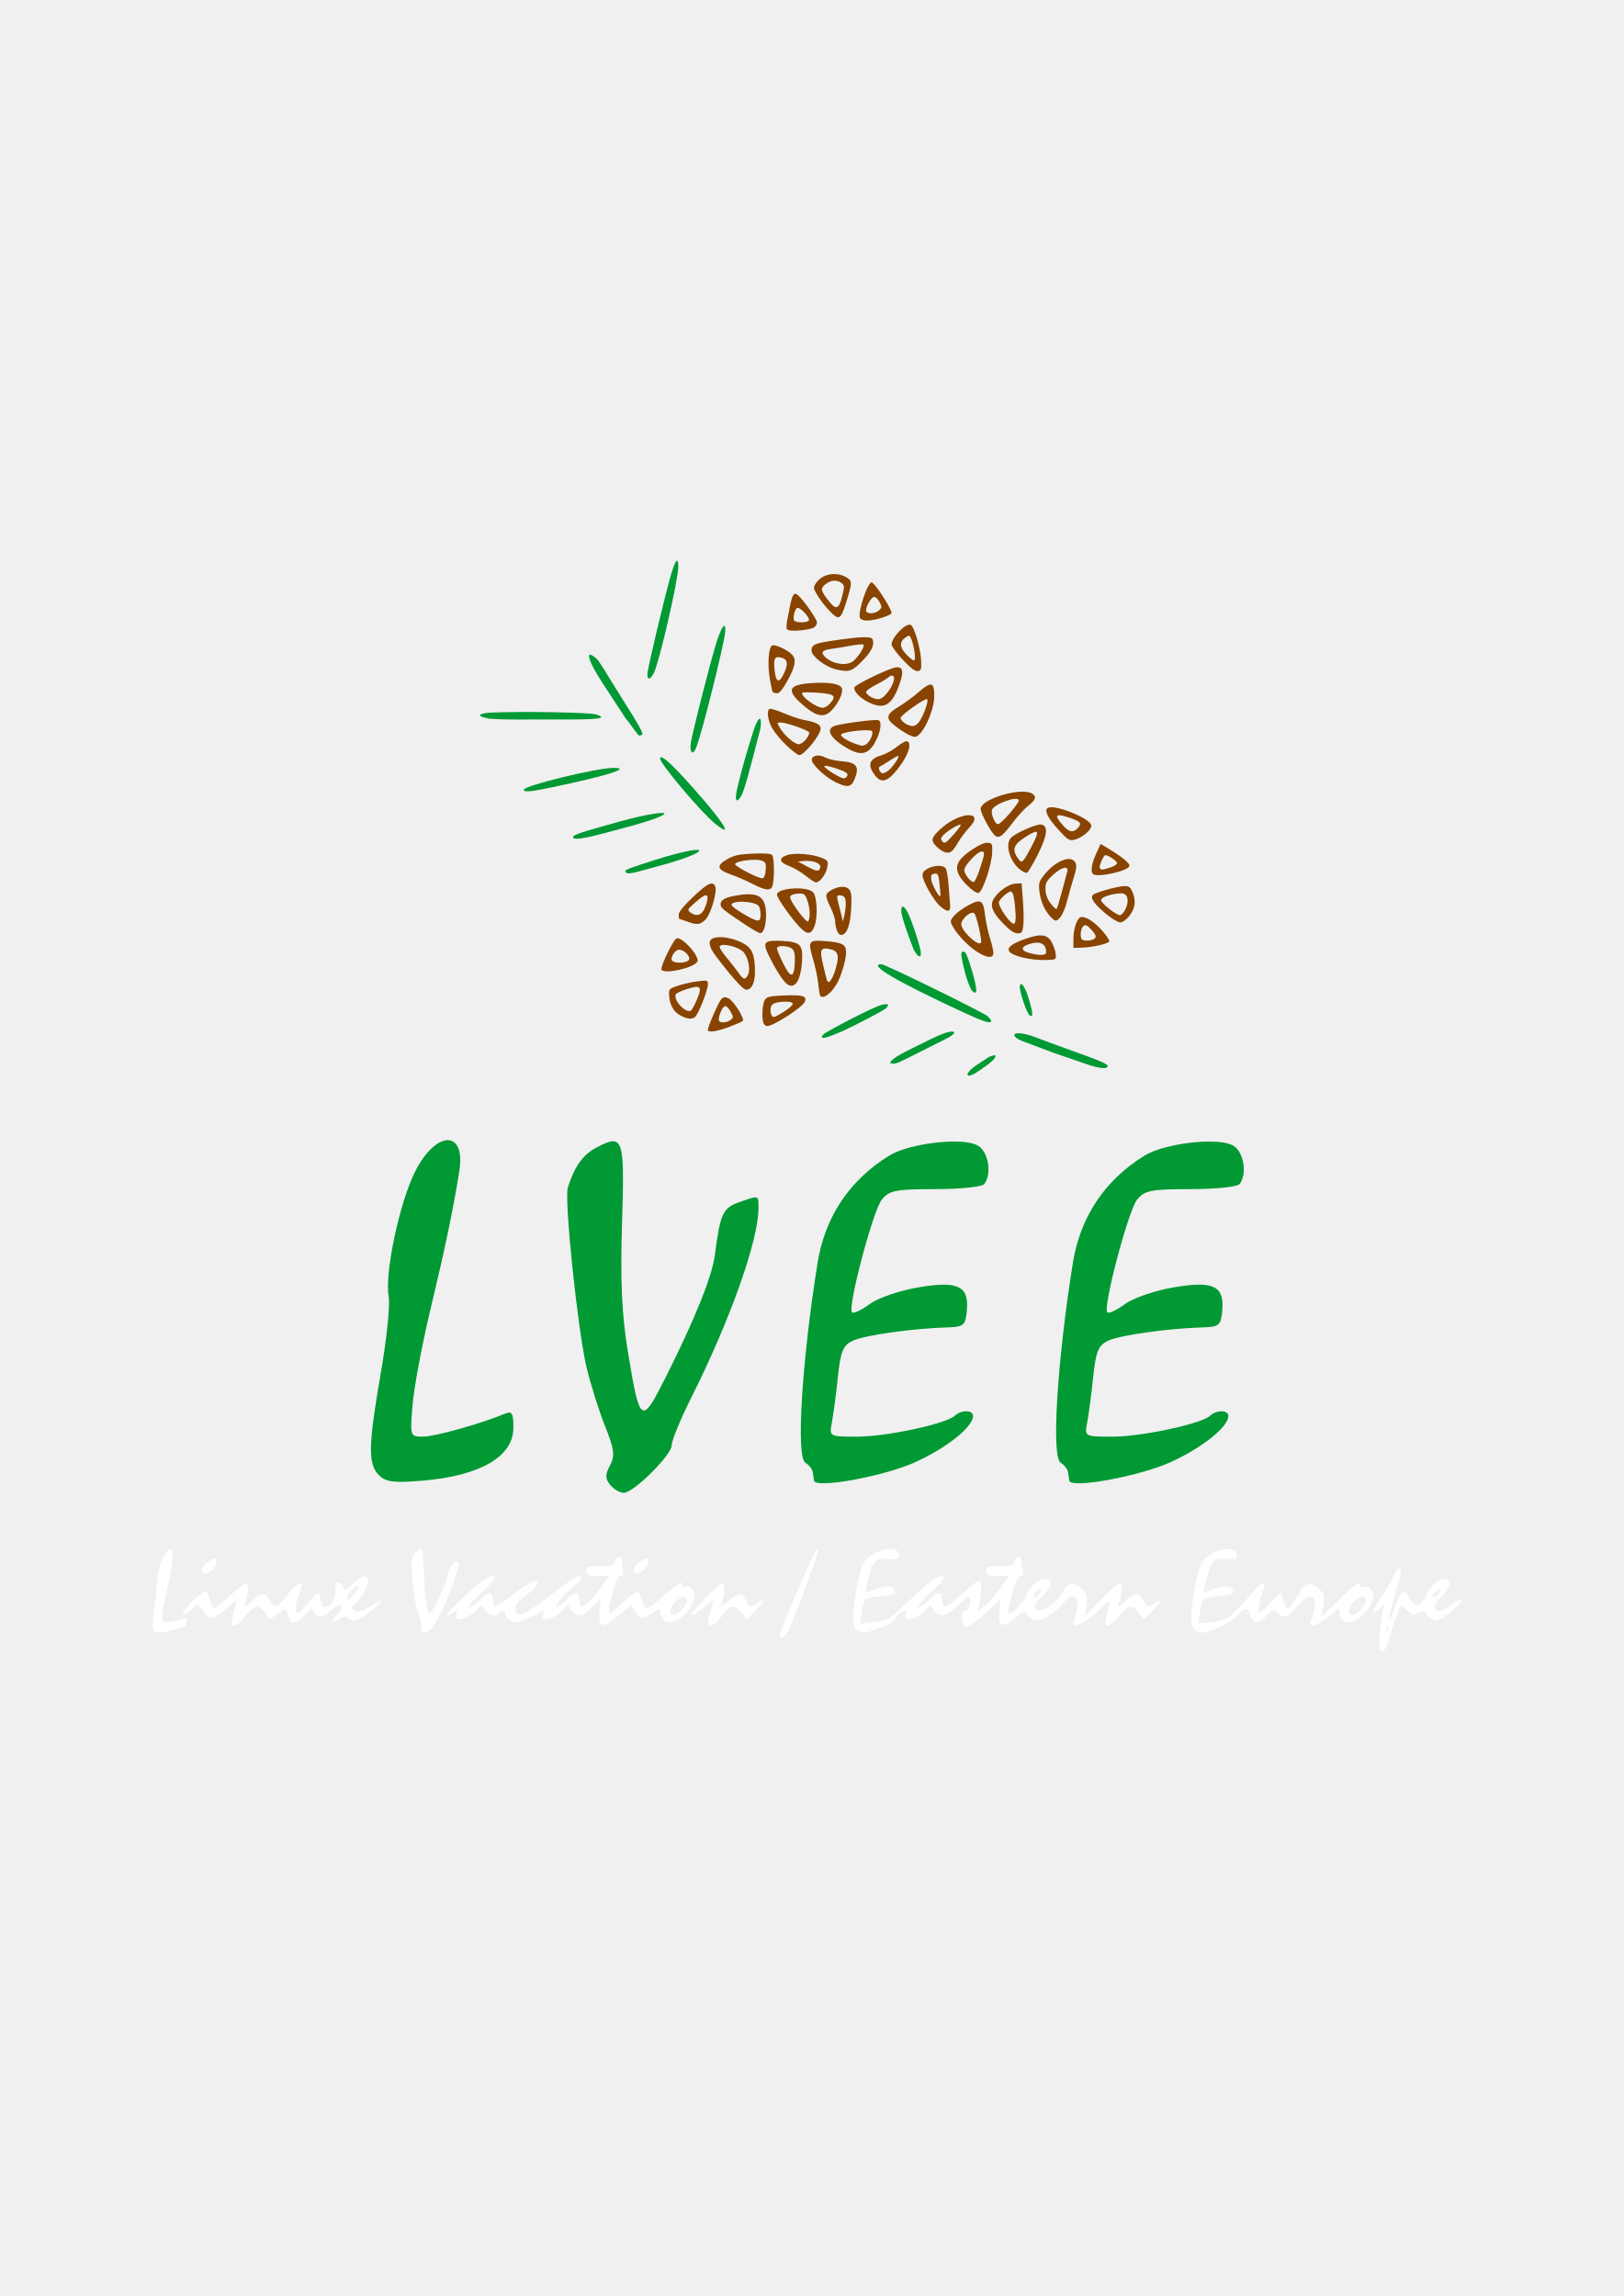
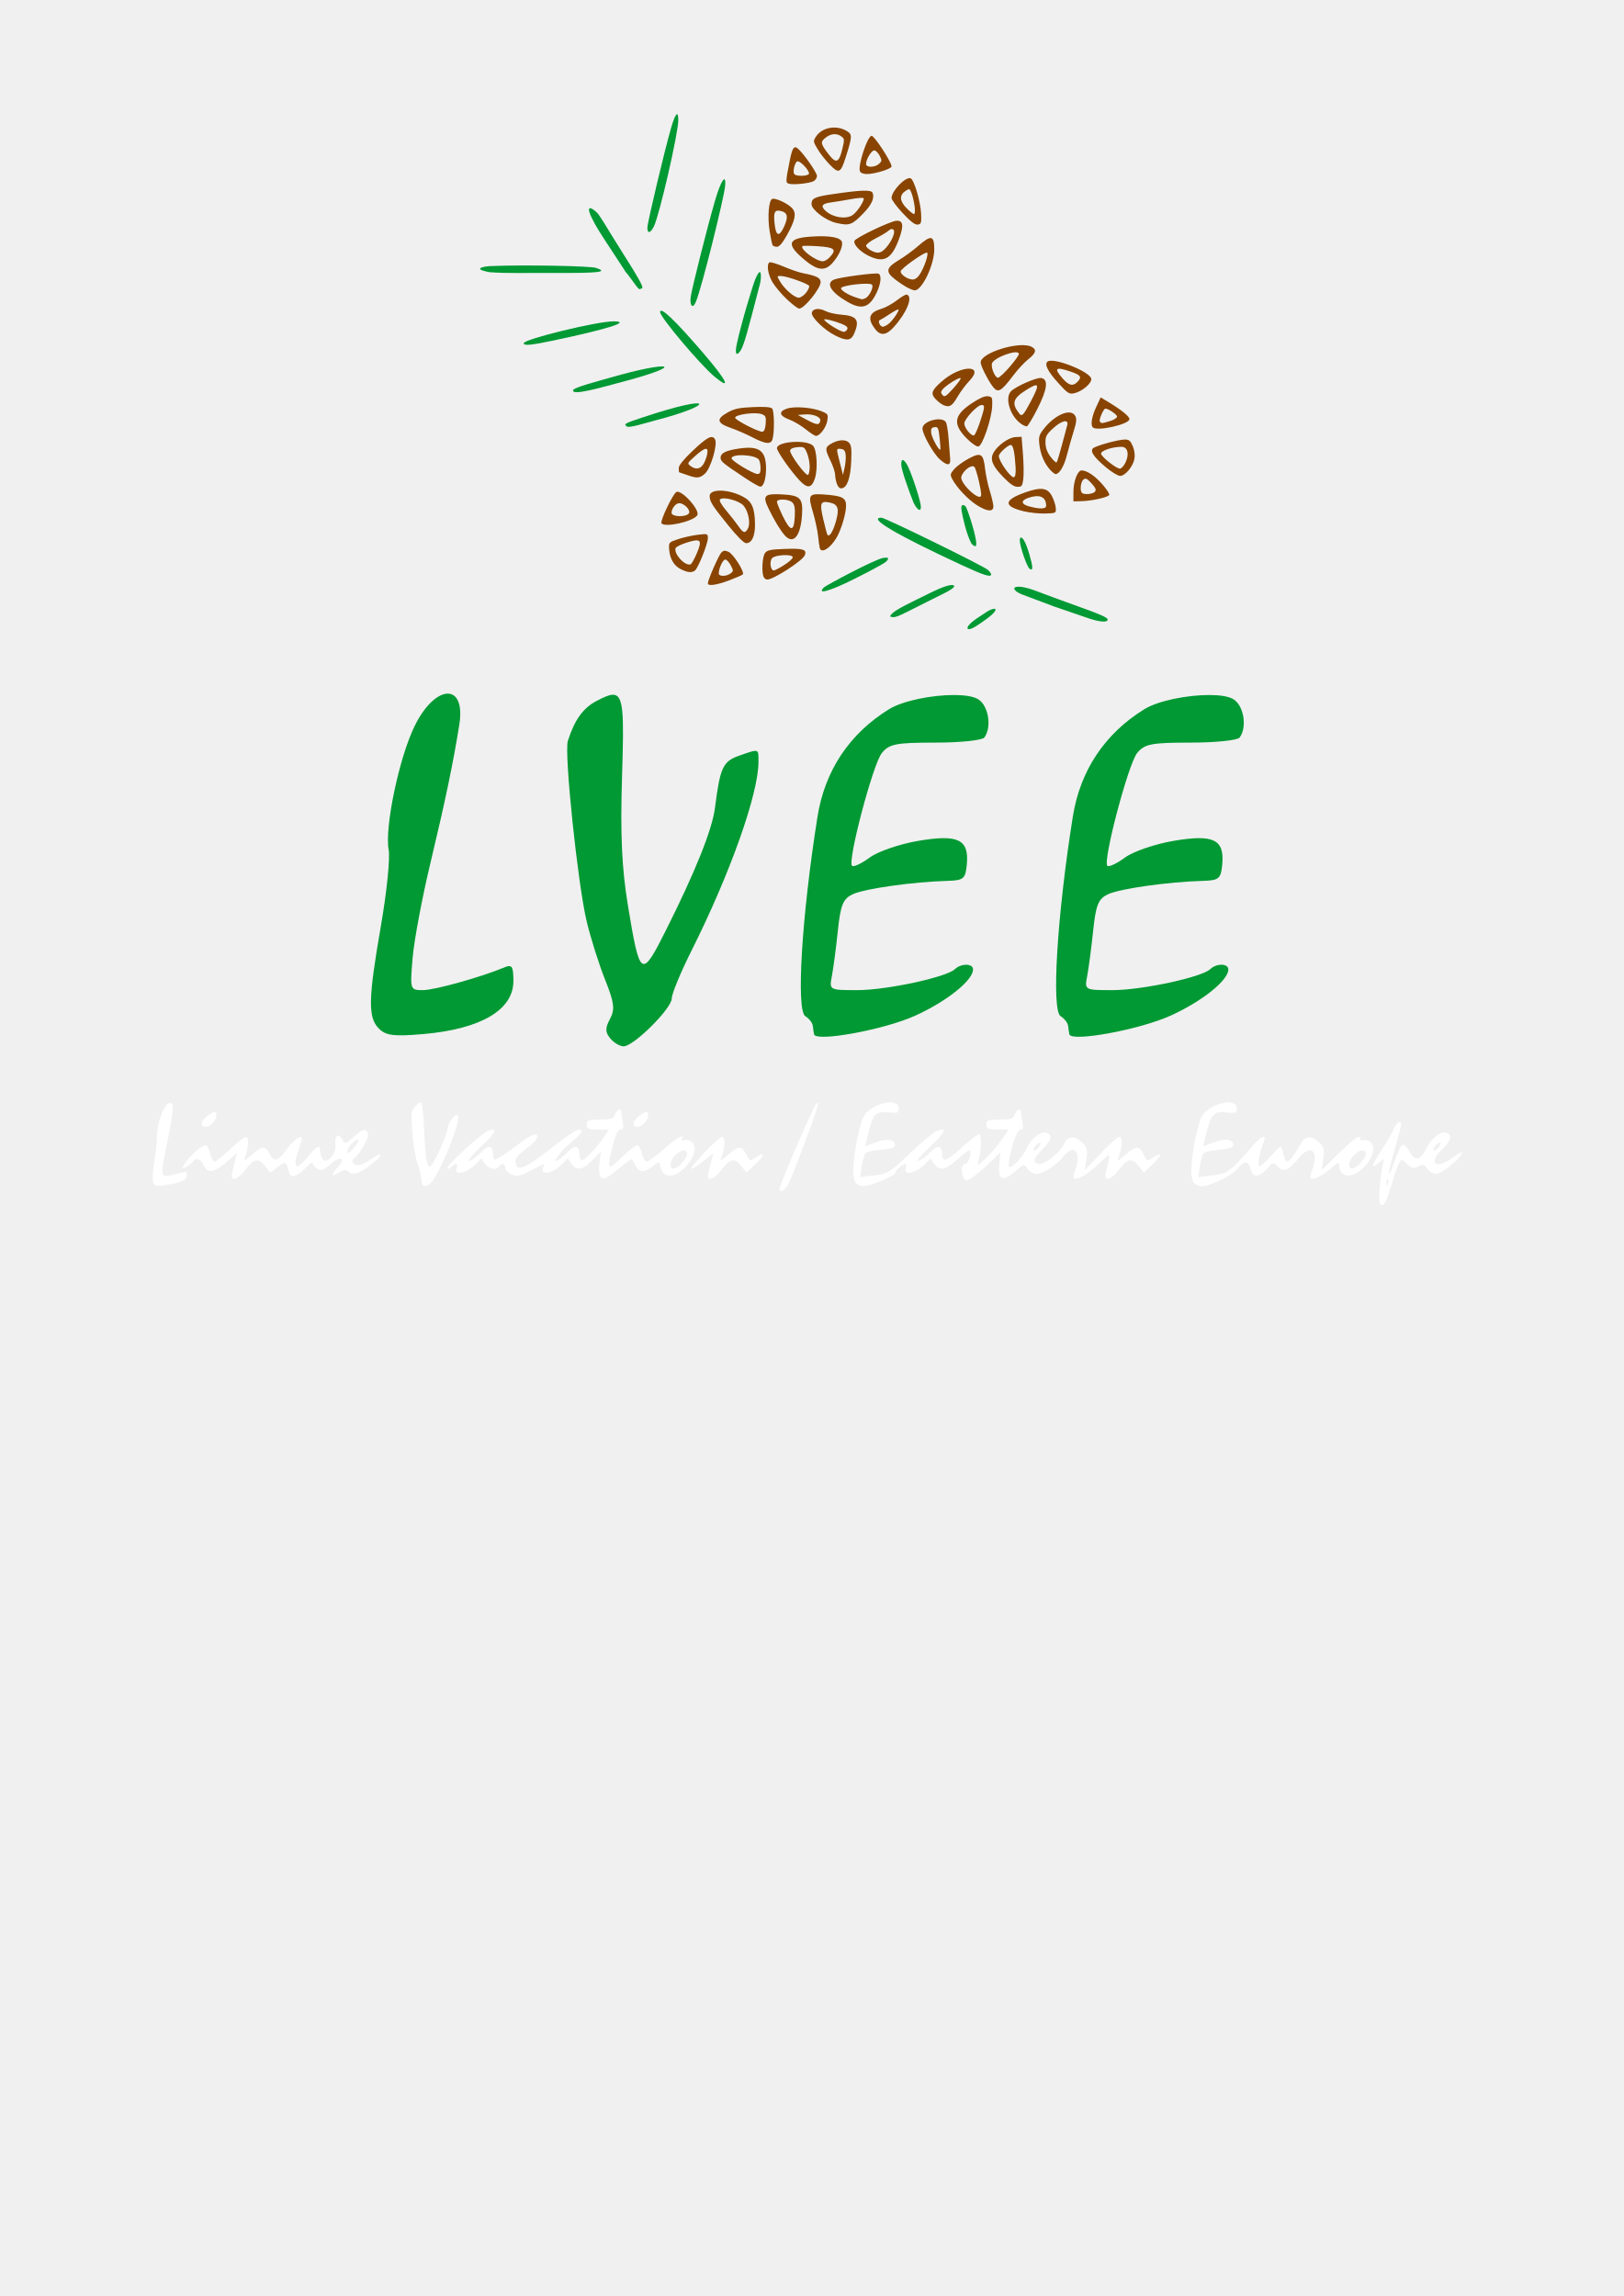
- <svg xmlns="http://www.w3.org/2000/svg" id="svg3904" width="744.094" height="1052.362" version="1.0">
+ <svg xmlns="http://www.w3.org/2000/svg" id="green_black" width="744.094" height="1052.362" version="1.0">
  <defs id="defs3907">
    </defs>
-   <g id="g4517">
+   <g id="g4517" transform="translate(0,-204.66)">
    <g transform="translate(0,40.66601)" id="g3871">
      <path id="path3857" d="m 407.869,446.504 c 1.128,-2.347 4.95,-4.152 19.214,-11.146 10.142,-4.973 11.416,-3.083 9.314,-1.608 -2.668,1.873 -2.383,1.409 -19.137,9.909 -6.074,3.082 -7.607,3.725 -9.391,2.845 z m 38.532,1.828 c 0.893,-0.722 5.572,-3.717 6.562,-4.402 3.265,-1.574 3.759,-0.888 2.839,0.444 -1.273,1.845 -6.277,5.192 -8.731,6.781 -4.207,2.615 -5.348,0.67 -0.67,-2.823 z m 49.705,-1.885 c -27.612,-9.588 1.463,0.856 -27.217,-9.788 -6.927,-2.571 -5.108,-5.999 6.148,-1.722 20.469,7.778 32.6,11.32 32.6,13.062 0,0.905 -1.947,1.983 -11.531,-1.553 z M 377.591,433.203 c 1.88,-1.393 23.005,-12.684 27.051,-13.466 3.615,-0.535 2.154,0.649 1.634,1.506 -1.415,1.49 -15.506,8.537 -18.86,10.085 -7.935,3.662 -13.071,5.197 -9.826,1.876 z m 63.275,-10.15 c -30.262,-14.032 -43.397,-21.778 -36.931,-21.778 1.681,0 46.784,22.111 48.771,23.909 0.823,0.745 1.496,1.671 1.496,2.058 0,1.5 -3.302,0.463 -13.336,-4.19 z m 31.091,1.725 c -1.307,-0.704 -4.585,-10.38 -4.618,-13.083 -0.027,-2.263 1.821,-2.357 4.297,6.065 1.617,5.501 2.018,8.083 0.321,7.019 z m -26.712,-11.542 c -2.393,-4.328 -4.181,-12.576 -4.623,-15.431 -0.524,-3.383 1.531,-2.328 2.016,-1.484 1.067,1.855 5.079,14.355 4.738,17.307 -0.243,1.043 -0.428,0.697 -0.903,0.582 -0.409,-0.132 -0.876,-0.727 -1.228,-0.974 z m -26.641,-18.974 c -2.386,-6.061 -5.585,-15.075 -5.585,-17.393 0,-2.499 0.786,-2.801 2.446,-0.268 1.579,2.41 5.562,14.109 6.4,18.493 0.709,3.709 -1.257,3.411 -3.261,-0.832 z M 287.067,359.277 c -1.634,-1.015 0.827,-1.74 6.871,-3.769 34.208,-11.483 34.056,-6.04 6.858,1.047 -5.11,1.332 -13.277,4.042 -13.729,2.721 z M 262.703,342.738 c 0.394,-1.181 11.018,-3.926 16.671,-5.567 28.492,-8.269 36.318,-6.129 4.59,2.181 -7.977,2.089 -22.47,6.36 -21.26,3.386 z m 64.726,-6.128 c -6.596,-5.511 -24.922,-27.255 -24.922,-29.571 0,-2.781 6.771,3.652 19.794,18.805 10.873,12.651 13.179,17.493 5.128,10.766 z m 10.183,-14.775 c 2.382,-10.922 7.583,-27.695 8.501,-29.84 3.192,-7.458 2.729,-0.161 2.233,1.762 -5.599,21.676 -7.374,28.53 -8.992,30.951 -1.7,2.544 -2.72,1.922 -1.742,-2.873 z m -97.617,-0.509 c 0,-1.875 33.757,-10.088 41.258,-10.038 8.2,0.055 -2.442,3.445 -27.363,8.718 -10.526,2.227 -13.894,2.547 -13.894,1.32 z m 76.582,-21.548 c 0.661,-4.131 7.428,-31.23 11.133,-43.94 2.75,-9.433 5.149,-12.659 4.588,-6.519 -0.467,5.11 -10.532,46.124 -13.399,53.008 -1.577,3.786 -2.953,1.396 -2.322,-2.55 z m -24.858,-4.542 c -12.532,-17.203 4.86,8.164 -14.59,-21.282 -7.837,-11.865 -9.062,-16.856 -4.757,-13.54 1.545,1.19 1.591,0.953 8.087,11.669 2.855,4.709 7.361,11.636 9.565,15.304 3.874,6.448 5.214,8.867 3.795,8.867 -0.373,0 -0.588,1.053 -2.1,-1.018 z m -67.561,-6.501 c -8.133,-1.601 -2.343,-2.651 0.64,-2.781 14.819,-0.639 45.506,-0.087 48.329,0.827 5.919,1.916 1.352,2.423 -19.216,2.31 -12.492,-0.069 -21.544,0.298 -29.752,-0.356 z m 72.514,-20.406 c 0,-2.285 8.117,-36.367 10.966,-46.047 1.905,-6.472 3.203,-7.785 3.203,-3.24 0,6.028 -8.733,44.002 -11.23,48.831 -1.595,3.083 -2.94,3.292 -2.94,0.457 z" style="fill:#009933;fill-opacity:1" />
      <path style="fill:#884400;fill-opacity:1" d="m 324.385,431.383 c 0,-1.541 4.989,-12.934 6.19,-14.134 1,-1 1.666,-1.061 3.328,-0.304 2.246,1.023 7.483,9.353 6.499,10.337 -0.33,0.33 -3.139,1.555 -6.243,2.724 -5.738,2.16 -9.774,2.728 -9.774,1.377 z m 10.357,-4.523 c 1.418,-1.037 1.426,-1.26 0.138,-3.751 -0.753,-1.457 -1.886,-2.648 -2.517,-2.648 -1.099,0 -2.977,4.022 -2.977,6.376 0,1.443 3.394,1.458 5.356,0.024 z m 15.153,1.451 c -0.937,-2.442 -0.516,-9.185 0.676,-10.816 1,-1.368 2.43,-1.663 9.276,-1.91 8.199,-0.296 9.98,0.275 8.981,2.88 -0.962,2.507 -14.325,11.165 -17.232,11.165 -0.657,0 -1.422,-0.593 -1.7,-1.318 z m 9.665,-5.458 c 2.236,-1.435 3.919,-3.029 3.741,-3.542 -0.488,-1.405 -7.9,-1.051 -9.4,0.449 -1.392,1.392 -0.852,5.702 0.715,5.702 0.483,0 2.708,-1.174 4.944,-2.609 z m -47.512,2.048 c -3.223,-1.588 -5.145,-4.877 -5.4,-9.241 -0.179,-3.064 -0.109,-3.141 4.191,-4.568 2.406,-0.798 6.438,-1.694 8.96,-1.99 4.495,-0.528 4.586,-0.497 4.586,1.573 0,2.662 -4.567,13.998 -6.008,14.912 -1.592,1.01 -3.254,0.83 -6.329,-0.686 z m 7.254,-7.241 c 2.646,-6.201 1.903,-7.027 -4.504,-5.008 -2.626,0.828 -4.95,1.963 -5.165,2.522 -1.004,2.616 4.195,8.333 6.82,7.5 0.451,-0.143 1.733,-2.4 2.849,-5.015 z m 56.387,-2.409 c -0.176,-0.573 -0.53,-3.082 -0.787,-5.575 -0.257,-2.493 -1.274,-7.254 -2.261,-10.58 -2.512,-8.46 -2.169,-8.99 5.448,-8.414 7.888,0.597 9.642,1.518 9.642,5.068 0,3.592 -2.219,11.043 -4.38,14.708 -2.843,4.822 -6.877,7.345 -7.662,4.793 z m 7.39,-12.291 c 1.658,-5.908 0.986,-7.862 -2.976,-8.655 -4.131,-0.826 -4.547,0.285 -2.843,7.599 0.829,3.559 1.683,6.771 1.896,7.137 0.824,1.412 2.588,-1.321 3.923,-6.081 z m -49.328,1.857 c -7.302,-9.008 -8.532,-10.948 -8.532,-13.458 0,-3.385 8.283,-3.289 15.061,0.173 4.271,2.182 5.618,5.176 5.713,12.698 0.069,5.497 -1.444,8.729 -4.087,8.729 -0.961,0 -4.075,-3.109 -8.155,-8.142 z m 9.005,1.412 c 1.272,-2.378 0.215,-7.891 -2.009,-10.477 -1.99,-2.314 -9.386,-4.27 -10.8,-2.857 -0.489,0.489 0.614,2.449 2.934,5.214 2.044,2.437 4.558,5.65 5.586,7.14 2.18,3.159 3.02,3.351 4.289,0.979 z m 16.916,3.188 c -2.068,-2.313 -4.841,-6.903 -7.505,-12.424 -2.819,-5.844 -1.909,-6.803 6.071,-6.4 8.552,0.432 9.799,1.698 9.299,9.447 -0.627,9.728 -3.978,13.723 -7.866,9.377 z m 4.55,-8.663 c 0.184,-3.833 -0.09,-5.44 -1.101,-6.451 -1.602,-1.602 -7.059,-1.838 -7.07,-0.305 -0.004,0.573 1.215,3.557 2.709,6.631 3.496,7.193 5.12,7.23 5.462,0.125 z m -61.082,3.051 c -0.655,-1.06 4.809,-12.647 6.707,-14.222 2.083,-1.729 11.199,8.248 9.685,10.6 -1.85,2.873 -15.052,5.791 -16.392,3.623 z m 12.659,-4.727 c 0.587,-1.528 -2.397,-4.454 -4.541,-4.454 -1.557,0 -3.479,2.393 -3.515,4.376 -0.037,2.058 7.27,2.13 8.057,0.079 z m 153.199,-0.783 c -9.281,-2.276 -9.04,-5.125 0.726,-8.572 7.373,-2.603 10.353,-2.194 12.365,1.696 0.866,1.676 1.65,4.113 1.743,5.418 0.166,2.346 0.114,2.373 -4.833,2.528 -2.751,0.086 -7.25,-0.395 -10,-1.069 z m 10.416,-2.476 c 0,-4.122 -2.985,-5.436 -8.211,-3.614 -3.527,1.229 -3.313,2.904 0.501,3.917 4.92,1.307 7.71,1.197 7.71,-0.303 z m -31.745,-0.295 c -3.987,-2.504 -9.233,-8.052 -11.244,-11.889 -1.074,-2.05 -1.006,-2.433 0.816,-4.584 1.094,-1.291 4.053,-3.456 6.577,-4.811 5.737,-3.081 6.819,-2.42 7.619,4.654 0.316,2.794 1.297,7.382 2.179,10.196 0.882,2.814 1.609,5.961 1.615,6.992 0.015,2.64 -2.804,2.432 -7.563,-0.558 z m 1.91,-4.235 c 0.493,-1.203 -2.135,-12.545 -3.089,-13.337 -1.699,-1.41 -6.656,3.242 -5.921,5.558 1.227,3.865 8.161,9.852 9.011,7.779 z m 42.337,-1.694 c 0,-4.976 1.879,-9.975 3.75,-9.975 2.437,0 6.02,2.398 9.513,6.366 1.898,2.157 3.32,4.326 3.159,4.821 -0.351,1.08 -7.942,2.791 -12.879,2.903 l -3.542,0.08 0,-4.194 z m 9.873,-0.234 c 0.687,-0.828 0.299,-1.761 -1.591,-3.831 -2.049,-2.243 -2.72,-2.553 -3.723,-1.721 -1.242,1.03 -1.685,5.074 -0.668,6.09 0.967,0.967 5.037,0.601 5.983,-0.539 z m -118.224,-3.483 c -0.46,-1.209 -0.836,-3.114 -0.836,-4.232 0,-1.118 -0.938,-3.977 -2.084,-6.353 -2.559,-5.304 -2.582,-6.154 -0.208,-7.657 3.281,-2.078 6.922,-2.437 8.518,-0.841 1.185,1.185 1.379,2.664 1.127,8.587 -0.322,7.586 -1.809,11.949 -4.231,12.415 -0.943,0.182 -1.742,-0.49 -2.286,-1.919 z m 3.99,-13.342 c -0.181,-1.867 -0.718,-2.568 -2.118,-2.767 -2.106,-0.299 -2.168,-0.077 -1.118,4.017 0.411,1.604 1.026,4.042 1.366,5.418 l 0.618,2.5 0.747,-3.334 c 0.411,-1.834 0.638,-4.459 0.505,-5.834 z m -45.667,10.832 c -10.653,-7.063 -11.669,-7.894 -11.669,-9.544 0,-2.176 2.405,-3.363 8.63,-4.261 9.127,-1.315 12.208,1.009 12.208,9.209 0,4.758 -1.179,8.384 -2.688,8.269 -0.584,-0.045 -3.5,-1.698 -6.48,-3.673 z m 6.655,-4.789 c -0.007,-1.49 -0.336,-3.22 -0.732,-3.844 -1.511,-2.385 -12.641,-2.948 -12.557,-0.636 0.042,1.166 9.854,7.086 11.843,7.145 1.101,0.033 1.455,-0.62 1.446,-2.665 z m 17.888,5.635 c -4.048,-4.292 -10.373,-13.318 -10.373,-14.801 0,-3.109 13.601,-4.054 16.507,-1.147 1.79,1.79 2.298,10.764 0.854,15.095 -1.477,4.428 -3.396,4.663 -6.988,0.854 z m 4.629,-6.336 c 0,-1.821 -0.553,-4.635 -1.229,-6.254 -1.135,-2.717 -1.47,-2.922 -4.369,-2.682 -2.003,0.166 -3.226,0.719 -3.38,1.529 -0.302,1.6 7.208,11.812 8.225,11.183 0.414,-0.256 0.752,-1.955 0.752,-3.777 z m 88.633,4.706 c -4.958,-5.119 -6.118,-8.081 -4.37,-11.158 1.92,-3.379 6.972,-6.947 10.044,-7.092 l 2.795,-0.132 0.622,7.918 c 0.342,4.355 0.413,9.512 0.157,11.46 -0.413,3.153 -0.706,3.542 -2.658,3.542 -1.563,0 -3.458,-1.306 -6.589,-4.538 z m 5.732,-4.287 c -0.405,-7.011 -1.119,-10.345 -2.216,-10.345 -1.341,0 -5.466,3.785 -5.466,5.016 0,2.472 5.532,10.229 6.952,9.749 0.602,-0.203 0.877,-1.868 0.729,-4.42 z m -150.625,3.384 c -1.834,-0.661 -3.428,-1.207 -3.542,-1.214 -0.115,-0.007 -0.209,-0.856 -0.21,-1.888 -0.002,-1.249 2.078,-3.858 6.23,-7.815 6.802,-6.483 9.167,-7.694 10.427,-5.338 1.236,2.31 -2.031,13.327 -4.643,15.654 -2.429,2.165 -3.67,2.255 -8.262,0.601 z m 7.47,-4.812 c 0.692,-1.055 1.497,-3.118 1.79,-4.584 0.729,-3.647 -0.805,-3.442 -5.51,0.737 -3.602,3.199 -3.687,3.379 -2.133,4.549 2.327,1.751 4.408,1.502 5.852,-0.702 z m 184.517,1.284 c -5.438,-4.554 -7.3,-7.269 -5.928,-8.641 1.173,-1.173 11.574,-4.06 14.628,-4.06 1.921,0 2.587,0.56 3.628,3.052 0.787,1.884 1.077,4.108 0.758,5.81 -0.666,3.551 -4.254,7.811 -6.568,7.798 -0.991,-0.005 -3.924,-1.787 -6.517,-3.959 z m 9.01,-2.195 c 1.844,-3.868 0.989,-7.173 -1.856,-7.173 -4.282,0 -9.614,1.822 -9.35,3.195 0.303,1.572 6.961,6.807 8.658,6.807 0.659,0 1.806,-1.273 2.548,-2.829 z m -34.473,3.454 c -2.684,-2.935 -4.456,-7.018 -4.985,-11.486 -0.426,-3.597 -0.204,-4.472 1.797,-7.097 5.171,-6.779 12.629,-9.923 14.638,-6.169 0.707,1.322 0.545,2.887 -0.712,6.876 -0.895,2.841 -2.289,7.754 -3.097,10.918 -1.339,5.243 -3.468,8.833 -5.238,8.833 -0.379,0 -1.46,-0.844 -2.403,-1.875 z m 5.272,-11.25 c 1.049,-4.012 2.156,-8.139 2.461,-9.171 0.909,-3.078 -2.533,-2.348 -6.537,1.387 -3.055,2.85 -3.487,3.692 -3.409,6.657 0.061,2.315 0.813,4.343 2.364,6.377 1.251,1.64 2.486,2.772 2.744,2.513 0.258,-0.258 1.328,-3.752 2.376,-7.765 z m -55.823,6.449 c -3.012,-2.644 -8.036,-11.551 -8.036,-14.246 0,-3.282 8.479,-5.703 10.646,-3.04 0.466,0.573 1.063,4.042 1.326,7.71 0.263,3.667 0.584,7.757 0.713,9.087 0.327,3.371 -1.185,3.53 -4.649,0.489 z m -0.179,-9.949 c -0.521,-4.602 -0.763,-5.106 -2.343,-4.88 -1.396,0.199 -1.71,0.745 -1.511,2.622 0.232,2.183 3.546,8.278 4.165,7.659 0.148,-0.148 0.009,-2.579 -0.311,-5.401 z m 12.625,0.478 c -6.687,-6.687 -6.199,-10.716 1.96,-16.192 3.572,-2.398 6.053,-3.501 7.494,-3.334 2.017,0.234 2.145,0.515 2.015,4.418 -0.19,5.715 -4.43,18.257 -6.288,18.6 -0.818,0.151 -3.027,-1.338 -5.181,-3.492 z m 5.859,-7.648 c 2.294,-6.92 2.384,-7.877 0.748,-7.877 -1.921,0 -7.918,6.43 -7.918,8.49 0,1.991 3.173,5.872 4.452,5.446 0.439,-0.146 1.662,-2.873 2.718,-6.059 z m -104.272,6.944 c -2.751,-1.432 -7.251,-3.383 -10.002,-4.337 -6.355,-2.203 -6.689,-4.102 -1.25,-7.103 3.04,-1.678 5.223,-2.134 11.525,-2.411 5.256,-0.23 8.091,-0.024 8.752,0.637 1.024,1.025 1.134,11.11 0.155,14.195 -0.753,2.371 -3.249,2.104 -9.179,-0.982 z m 6.091,-6.287 c 0.226,-3.115 0.009,-3.632 -1.817,-4.326 -2.894,-1.1 -12.192,0.143 -12.192,1.631 0,1.064 10.894,6.656 12.502,6.418 0.837,-0.124 1.335,-1.355 1.507,-3.723 z m 18.294,2.581 c -2.072,-1.68 -5.402,-3.659 -7.401,-4.397 -4.72,-1.744 -5.15,-3.73 -1.097,-5.068 3.553,-1.172 11.688,-0.499 16.066,1.331 2.675,1.117 2.822,1.382 2.361,4.226 -0.501,3.089 -3.379,6.962 -5.173,6.962 -0.544,0 -2.685,-1.375 -4.757,-3.054 z m 6.723,-3.888 c 0.344,-1.774 -3.324,-3.226 -7.307,-2.891 l -2.964,0.249 4.167,2.251 c 4.527,2.445 5.691,2.52 6.103,0.391 z m 124.893,3.053 c -1.121,-1.121 -0.487,-4.974 1.531,-9.309 l 2.07,-4.447 3.131,1.888 c 6.665,4.019 10.267,6.957 10.031,8.183 -0.46,2.387 -14.889,5.559 -16.763,3.685 z m 7.891,-2.91 c 1.772,-0.531 3.222,-1.459 3.222,-2.062 0,-0.928 -3.99,-3.64 -5.355,-3.64 -0.843,0 -3.043,5.059 -2.548,5.859 0.629,1.018 0.777,1.013 4.681,-0.156 z m -41.252,0.909 c -4.785,-3.764 -7.005,-11.691 -4.091,-14.605 2.22,-2.22 11.589,-6.334 13.732,-6.03 3.455,0.49 2.938,4.988 -1.609,13.982 -2.19,4.332 -4.388,8 -4.883,8.149 -0.495,0.149 -1.912,-0.524 -3.149,-1.496 z m 4.839,-9.732 c 4.447,-8.375 4.069,-9.268 -2.234,-5.271 -5.909,3.747 -6.555,6.099 -2.935,10.674 1.193,1.507 1.882,0.787 5.169,-5.403 z m -39.963,1.502 c -0.917,-0.385 -2.543,-1.643 -3.614,-2.796 -2.327,-2.506 -1.811,-3.945 2.902,-8.083 8.723,-7.659 19.932,-7.796 12.564,-0.154 -1.626,1.687 -4.047,4.942 -5.379,7.234 -2.511,4.319 -3.646,4.985 -6.473,3.799 z m 7.889,-12.391 c -0.865,-0.326 -6.712,3.337 -8.212,5.145 -0.917,1.105 -0.931,1.605 -0.075,2.637 0.916,1.103 1.585,0.686 5.013,-3.126 2.176,-2.419 3.649,-4.515 3.274,-4.656 z m 44.732,2.245 c -4.893,-5.406 -6.52,-8.779 -4.761,-9.866 2.98,-1.842 19.441,4.739 19.901,7.956 0.297,2.08 -4.329,5.947 -7.99,6.679 -2.131,0.426 -2.931,-0.107 -7.15,-4.77 z m 9.009,-0.685 c 1.911,-2.112 1.277,-2.953 -3.436,-4.559 -6.864,-2.339 -7.715,-1.557 -3.515,3.227 2.918,3.323 4.819,3.688 6.951,1.332 z m -39.378,1.823 c -2.313,-3.283 -5.167,-9.101 -5.167,-10.533 0,-4.481 18.063,-10.001 23.392,-7.149 2.414,1.292 1.968,2.883 -1.6,5.709 -1.767,1.399 -4.841,4.713 -6.831,7.363 -5.826,7.759 -7.141,8.377 -9.795,4.611 z m 8.087,-8.448 c 2.337,-2.698 4.25,-5.373 4.25,-5.943 0,-2.586 -11.855,1.684 -12.368,4.456 -0.388,2.094 1.496,6.394 2.801,6.394 0.587,0 2.979,-2.208 5.317,-4.906 z m -79.882,-14.43 c -4.948,-2.449 -11.12,-8.418 -10.744,-10.39 0.383,-2.007 3.298,-2.365 6.359,-0.782 1.346,0.696 4.561,1.424 7.144,1.618 7.152,0.537 8.507,2.46 5.984,8.497 -1.456,3.484 -3.373,3.716 -8.743,1.058 z m 5.593,-3.207 c 0.174,-0.902 -1.332,-1.783 -5.2,-3.041 -2.994,-0.974 -5.444,-1.464 -5.444,-1.091 0,1.113 7.76,5.91 9.133,5.646 0.697,-0.134 1.377,-0.816 1.512,-1.514 z m 12.788,0.387 c -3.795,-4.824 -3.008,-7.705 2.552,-9.347 2.003,-0.591 5.292,-2.381 7.31,-3.978 2.017,-1.596 4.072,-2.77 4.566,-2.608 2.921,0.96 -0.012,8.267 -5.963,14.854 -3.451,3.82 -6.047,4.151 -8.464,1.078 z m 6.21,-2.659 c 1.889,-1.581 4.847,-5.985 4.352,-6.48 -0.171,-0.171 -1.983,0.797 -4.026,2.152 -2.043,1.355 -4.063,2.582 -4.489,2.726 -1.114,0.377 0.1,3.083 1.374,3.061 0.587,-0.01 1.842,-0.667 2.789,-1.459 z m -46.76,-11.128 c -2.484,-2.349 -5.462,-5.885 -6.618,-7.858 -2.093,-3.572 -2.781,-8.19 -1.352,-9.074 0.413,-0.255 3.32,0.619 6.46,1.943 3.14,1.324 7.022,2.662 8.626,2.975 6.52,1.27 8.335,2.174 8.335,4.152 0,2.864 -7.485,12.133 -9.799,12.133 -0.625,0 -3.169,-1.922 -5.652,-4.271 z m 8.745,-2.955 c 0.962,-1.224 1.623,-2.63 1.468,-3.126 -0.325,-1.039 -10.079,-4.5 -12.937,-4.591 -1.919,-0.061 -1.92,-0.057 -0.417,2.521 2.005,3.439 6.598,7.42 8.559,7.42 0.868,0 2.365,-1.001 3.327,-2.225 z m 19.208,4.239 c -7.882,-4.482 -10.42,-8.764 -6.156,-10.385 2.728,-1.037 18.71,-3.143 20.117,-2.65 1.505,0.526 1.249,4.234 -0.57,8.239 -3.305,7.279 -6.816,8.536 -13.391,4.797 z m 7.881,-1.699 c 1.888,-0.725 4.145,-5.293 3.121,-6.317 -1.116,-1.116 -13.688,0.289 -14.114,1.577 -0.331,1.001 3.408,3.304 7.274,4.479 1.149,0.35 2.152,0.668 2.229,0.707 0.077,0.039 0.747,-0.161 1.489,-0.446 z m 19.208,-5.051 c -1.375,-0.734 -3.927,-2.454 -5.67,-3.822 -4.285,-3.363 -3.875,-5.213 1.92,-8.661 2.521,-1.5 6.557,-4.455 8.968,-6.566 5.87,-5.14 7.289,-4.804 7.27,1.718 -0.021,7.114 -5.655,18.814 -9.005,18.7 -0.54,-0.018 -2.108,-0.634 -3.483,-1.368 z m 6.082,-6.308 c 2.01,-3.332 3.848,-8.893 3.164,-9.576 -0.756,-0.756 -12.164,7.287 -12.164,8.576 0,1.509 3.283,3.709 5.535,3.709 1.174,0 2.416,-0.971 3.464,-2.709 z m -52.511,-5.879 c -9.132,-7.444 -8.535,-10.321 2.297,-11.063 8.934,-0.612 14.043,0.36 14.385,2.736 0.316,2.199 -1.794,6.539 -4.677,9.622 -3.247,3.47 -6.603,3.108 -12.005,-1.295 z m 10.973,-1.571 c 3.355,-3.602 2.38,-4.559 -5.172,-5.077 -3.779,-0.259 -7.048,-0.295 -7.264,-0.079 -1.33,1.33 6.162,6.936 9.31,6.966 0.784,0.008 2.191,-0.807 3.126,-1.81 z m 17.731,-0.771 c -3.911,-1.936 -7.018,-5.292 -6.328,-6.835 0.647,-1.447 16.362,-8.954 19.162,-9.153 3.207,-0.229 3.522,2.214 1.116,8.648 -3.368,9.007 -6.865,10.847 -13.949,7.341 z m 8.257,-3.788 c 2.532,-2.883 4.26,-7.078 3.307,-8.03 -0.624,-0.624 -1.32,-0.501 -2.363,0.417 -0.813,0.716 -3.447,2.289 -5.854,3.495 -2.407,1.206 -4.376,2.702 -4.376,3.325 0,0.623 1.201,1.714 2.67,2.425 2.835,1.373 4.292,1.013 6.616,-1.633 z m -52.122,-0.977 c -0.235,-0.38 -0.847,-3.287 -1.359,-6.46 -1.047,-6.48 -0.426,-14.17 1.193,-14.791 1.467,-0.563 7.233,2.147 9.147,4.299 2.047,2.301 1.426,5.439 -2.449,12.368 -2.002,3.58 -3.457,5.276 -4.527,5.276 -0.867,0 -1.769,-0.311 -2.004,-0.691 z m 5.381,-8.815 c 1.866,-4.219 1.462,-6.128 -1.454,-6.86 -2.987,-0.75 -3.579,0.375 -3.025,5.742 0.611,5.917 2.183,6.31 4.48,1.118 z m 23.703,-1.444 c -4.819,-1.113 -11.252,-6.039 -11.252,-8.615 0,-2.681 1.5,-3.371 10.002,-4.605 13.101,-1.901 17.419,-2.023 17.999,-0.512 0.908,2.365 -0.411,5.34 -4.045,9.124 -5.406,5.63 -6.523,6.035 -12.703,4.608 z m 7.664,-3.635 c 2.163,-1.515 5.65,-6.968 4.921,-7.696 -0.288,-0.288 -2.862,-0.088 -5.721,0.443 -2.859,0.532 -6.979,1.205 -9.157,1.495 -4.218,0.563 -4.937,1.697 -2.483,3.917 3.402,3.079 9.404,3.967 12.44,1.841 z m 22.891,-0.824 c -2.824,-3.019 -5.132,-6.131 -5.129,-6.917 0.013,-3.283 6.431,-9.933 8.734,-9.049 1.607,0.617 4.575,10.707 4.817,16.373 0.174,4.09 0.008,4.611 -1.546,4.833 -1.241,0.177 -3.22,-1.331 -6.876,-5.24 z m 5.434,-3.194 c -0.271,-1.98 -0.891,-4.647 -1.378,-5.927 -0.831,-2.185 -0.998,-2.251 -2.745,-1.097 -2.913,1.925 -2.806,4.582 0.316,7.802 1.504,1.552 3.087,2.821 3.518,2.821 0.444,0 0.57,-1.56 0.29,-3.6 z m -57.531,-10.286 c -1.636,-0.464 -1.627,-0.768 0.34,-10.702 1.126,-5.69 1.927,-6.887 3.651,-5.457 2.561,2.125 8.799,11.055 8.799,12.595 0,0.855 -0.685,1.922 -1.523,2.37 -1.885,1.009 -9.188,1.783 -11.266,1.194 z m 9.08,-4.518 c 0.637,-1.031 -3.578,-5.767 -5.133,-5.767 -1.164,0 -2.397,4.509 -1.59,5.814 0.702,1.135 6.015,1.098 6.722,-0.047 z m 23.392,-1.231 c -1.012,-2.637 3.484,-16.204 5.37,-16.204 1.298,0 9.12,12.008 9.12,14.002 0,1.142 -7.624,3.501 -11.314,3.501 -1.655,0 -2.867,-0.496 -3.175,-1.299 z m 8.767,-3.386 c 1.359,-1.23 1.382,-1.566 0.253,-3.751 -0.682,-1.32 -1.784,-2.399 -2.448,-2.399 -1.292,0 -3.751,4.071 -3.751,6.21 0,1.742 4,1.702 5.946,-0.06 z m -22.611,0.352 c -1.91,-1.972 -4.42,-5.185 -5.577,-7.141 -2.017,-3.409 -2.046,-3.644 -0.701,-5.696 2.865,-4.373 9.638,-5.478 14.411,-2.351 2.221,1.455 2.15,2.544 -0.774,11.753 -2.345,7.386 -3.161,7.767 -7.358,3.434 z m 5.706,-6.845 c 1.122,-4.597 1.1,-4.992 -0.331,-6.038 -2.19,-1.601 -4.819,-1.384 -7.349,0.606 -2.454,1.931 -2.236,2.86 1.897,8.083 2.999,3.789 4.364,3.164 5.783,-2.65 z" id="path2468" />
    </g>
    <path id="path2437" d="m 205.004,522.588 c -4.318,0.147 -10.236,5.131 -15.017,14.903 -7.082,14.475 -13.784,46.461 -11.877,56.643 0.724,3.865 -0.884,19.542 -3.54,34.831 -5.85,33.674 -6.006,42.072 -0.914,47.164 3.201,3.201 6.863,3.64 20.099,2.512 26.509,-2.258 41.512,-11.04 41.512,-24.267 0,-6.786 -0.614,-7.777 -4.054,-6.338 -10.853,4.539 -32.074,10.449 -37.4,10.449 -5.883,0 -5.938,-0.186 -4.739,-14.618 0.668,-8.044 4.365,-27.765 8.222,-43.853 6.784,-28.291 10.476,-46.105 13.19,-63.21 1.533,-9.662 -1.164,-14.364 -5.482,-14.218 z m 75.6,0.514 c -1.762,0.118 -4.067,1.21 -7.137,2.798 -6.245,3.23 -10.181,8.711 -13.247,18.386 -1.731,5.463 4.54,65.547 8.622,82.623 1.846,7.722 5.645,19.769 8.451,26.78 4.248,10.613 4.592,13.624 2.227,18.044 -2.248,4.201 -2.186,6.067 0.171,8.908 1.639,1.974 4.391,3.597 6.11,3.597 4.598,0 22.041,-17.354 22.041,-21.926 0,-2.158 4.091,-12.038 9.079,-21.983 17.762,-35.413 30.663,-71.872 30.663,-86.449 0,-6.226 0.455,-6.099 -8.85,-2.855 -7.435,2.592 -8.736,5.374 -11.077,23.868 -1.265,9.993 -8.983,29.298 -22.669,56.529 -11.031,21.949 -11.776,21.476 -17.244,-11.82 -2.807,-17.089 -3.507,-32.467 -2.684,-58.984 0.916,-29.504 0.831,-37.869 -4.454,-37.515 z m 156.682,0.114 c -10.076,-0.025 -23.476,2.562 -29.863,6.509 -18.157,11.221 -29.407,28.113 -32.775,49.22 -7.226,45.287 -9.89,88.82 -5.596,91.474 1.727,1.067 3.265,3.063 3.426,4.397 0.161,1.334 0.41,3.081 0.571,3.883 0.743,3.702 32.15,-2.062 46.365,-8.508 14.474,-6.563 26.494,-16.182 26.494,-21.184 0,-2.818 -5.412,-2.895 -8.337,-0.114 -3.886,3.694 -31.364,9.593 -44.709,9.593 -12.776,0 -12.872,-0.006 -11.648,-6.395 0.678,-3.539 1.921,-12.898 2.741,-20.784 1.245,-11.988 2.401,-14.764 6.966,-16.844 5.5,-2.506 27.48,-5.607 43.053,-6.053 7.614,-0.218 8.441,-0.882 9.079,-7.423 1.131,-11.594 -3.907,-14.061 -22.326,-10.906 -8.493,1.455 -18.469,4.884 -22.212,7.651 -3.739,2.765 -7.37,4.449 -8.051,3.769 -2.167,-2.167 9.579,-46.651 13.647,-51.675 3.412,-4.214 6.545,-4.796 24.61,-4.796 11.375,0 21.438,-1.054 22.383,-2.341 3.605,-4.907 1.806,-15.054 -3.14,-17.701 -2.233,-1.195 -6.097,-1.759 -10.678,-1.77 z m 116.998,0 c -10.076,-0.025 -23.476,2.562 -29.863,6.509 -18.157,11.221 -29.407,28.113 -32.775,49.22 -7.226,45.287 -9.89,88.82 -5.596,91.474 1.727,1.067 3.265,3.063 3.426,4.397 0.161,1.334 0.41,3.081 0.571,3.883 0.743,3.702 32.15,-2.062 46.365,-8.508 14.474,-6.563 26.494,-16.182 26.494,-21.184 0,-2.818 -5.412,-2.895 -8.337,-0.114 -3.886,3.694 -31.364,9.593 -44.709,9.593 -12.776,0 -12.872,-0.006 -11.648,-6.395 0.678,-3.539 1.921,-12.898 2.741,-20.784 1.245,-11.988 2.401,-14.764 6.966,-16.844 5.5,-2.506 27.48,-5.607 43.053,-6.053 7.614,-0.218 8.498,-0.882 9.136,-7.423 1.131,-11.594 -3.964,-14.061 -22.383,-10.906 -8.493,1.455 -18.469,4.884 -22.212,7.651 -3.739,2.765 -7.37,4.449 -8.051,3.769 -2.167,-2.167 9.579,-46.651 13.647,-51.675 3.412,-4.214 6.545,-4.796 24.61,-4.796 11.375,0 21.438,-1.054 22.383,-2.341 3.605,-4.907 1.806,-15.054 -3.14,-17.701 -2.233,-1.195 -6.097,-1.759 -10.678,-1.77 z" style="fill:#009933;fill-opacity:1" />
    <path style="fill:#ffffff;fill-opacity:1" d="m 632.357,756.175 c -0.765,-1.238 0.124,-12.479 1.425,-18.004 0.663,-2.817 0.656,-2.819 -1.773,-0.667 -4,3.545 -3.655,1.621 0.971,-5.415 2.397,-3.645 4.965,-8.093 5.707,-9.885 1.372,-3.312 3.356,-4.417 3.313,-1.845 -0.013,0.777 -1.285,5.713 -2.827,10.968 -3.45,11.758 -3.566,15.715 -0.17,5.801 1.368,-3.994 3.087,-7.462 3.819,-7.706 0.732,-0.244 2.154,1.147 3.159,3.091 2.356,4.557 5.057,4.062 7.628,-1.398 2.218,-4.711 6.752,-8.231 9.328,-7.242 2.77,1.063 1.973,3.748 -2.36,7.957 -5.795,5.628 -2.811,8.898 3.89,4.263 5.302,-3.667 6.218,-4.063 5.124,-2.211 -1.902,3.219 -9.224,8.811 -11.537,8.811 -1.282,0 -3.075,-1.062 -3.984,-2.359 -1.403,-2.003 -2.027,-2.159 -4.129,-1.034 -2.086,1.116 -2.89,0.937 -5.1,-1.14 -2.507,-2.355 -2.673,-2.372 -3.729,-0.38 -0.608,1.147 -2.193,5.754 -3.524,10.239 -2.456,8.277 -3.832,10.422 -5.233,8.155 z m 3.566,-10.913 c -0.376,-0.376 -0.643,0.292 -0.594,1.484 0.054,1.317 0.322,1.585 0.683,0.683 0.327,-0.816 0.287,-1.792 -0.089,-2.168 z m 24.197,-16.416 c 0,-0.631 -0.75,-0.508 -1.696,0.277 -0.933,0.774 -1.696,1.917 -1.696,2.539 0,0.631 0.75,0.508 1.696,-0.277 0.933,-0.774 1.696,-1.917 1.696,-2.539 z m -302.556,19.628 c 1.89,-5.954 15.261,-36.711 16.45,-37.839 1.067,-1.012 1.189,-0.672 0.547,1.524 -2.077,7.1 -12.161,33.625 -13.65,35.906 -2.018,3.091 -4.285,3.368 -3.346,0.409 z M 70.204,746.668 c -0.406,-1.059 -0.187,-5.313 0.488,-9.452 0.675,-4.14 1.221,-9.121 1.213,-11.069 -0.031,-8.016 4.385,-18.056 6.866,-15.614 0.87,0.856 0.407,5.188 -1.62,15.14 -3.807,18.694 -3.815,18.588 1.199,17.647 2.221,-0.417 4.766,-1.037 5.655,-1.378 0.972,-0.373 1.616,0.078 1.616,1.13 0,2.588 -2.303,3.625 -11.015,4.96 -2.753,0.422 -3.848,0.083 -4.403,-1.364 z m 122.967,-0.864 c 0.049,-1.399 -0.728,-4.737 -1.726,-7.416 -0.998,-2.679 -2.13,-9.317 -2.516,-14.751 -0.597,-8.416 -0.415,-10.165 1.229,-11.809 1.061,-1.061 2.34,-1.93 2.841,-1.93 0.501,0 1.127,5.98 1.392,13.288 0.265,7.308 1.003,14.214 1.642,15.346 0.996,1.765 1.682,1 4.819,-5.372 2.012,-4.087 3.95,-9.23 4.307,-11.431 0.628,-3.867 4.871,-8.063 4.857,-4.802 -0.021,4.828 -8.427,25.138 -12.187,29.443 -2.41,2.76 -4.762,2.474 -4.657,-0.565 z m 199.151,1.187 c -0.746,-0.746 -1.339,-3.418 -1.318,-5.937 0.062,-7.192 3.009,-21.98 4.979,-24.987 3.894,-5.943 15.903,-8.466 15.903,-3.342 0,1.871 -0.632,2.199 -3.654,1.896 -7.424,-0.743 -8.088,5.5e-4 -11.081,12.417 l -0.724,3.004 4.98,-1.791 c 5.262,-1.892 8.783,-1.387 8.783,1.261 0,1.114 -1.878,1.748 -6.26,2.111 -3.443,0.286 -6.713,0.985 -7.268,1.554 -0.554,0.569 -1.335,3.272 -1.736,6.006 l -0.728,4.971 6.46,-0.759 c 6.162,-0.724 6.904,-1.18 16.106,-9.89 5.306,-5.022 10.834,-9.672 12.284,-10.333 4.808,-2.191 4.367,0.384 -0.887,5.181 -2.849,2.601 -5.895,5.702 -6.769,6.892 -1.465,1.994 -1.411,2.069 0.684,0.953 1.251,-0.666 3.238,-2.276 4.416,-3.578 2.877,-3.179 5.184,-3.004 5.184,0.394 0,4.73 1.87,4.269 8.834,-2.179 3.705,-3.43 7.369,-6.236 8.142,-6.236 1.497,0 1.093,8.586 -0.611,13.005 -1.249,3.238 6.709,-4.373 10.939,-10.461 l 3.339,-4.806 -5.143,0 c -4.389,0 -5.143,-0.332 -5.143,-2.262 0,-1.984 0.754,-2.262 6.144,-2.262 5.151,0 6.26,-0.366 6.862,-2.262 0.709,-2.235 2.827,-3.188 2.827,-1.272 0,0.544 0.318,2.58 0.707,4.524 0.541,2.704 0.308,3.534 -0.993,3.534 -1.619,0 -5.368,11.566 -5.368,16.559 0,2.795 6.486,-3.533 8.48,-8.272 1.734,-4.123 6.539,-7.71 9.04,-6.75 2.77,1.063 1.973,3.748 -2.36,7.957 -4.008,3.893 -4.31,6.339 -0.781,6.339 2.649,0 9.035,-5.213 10.738,-8.767 1.942,-4.051 4.963,-4.494 8.432,-1.235 2.461,2.312 2.725,3.281 2.11,7.736 l -0.703,5.093 7.201,-7.634 c 3.961,-4.198 7.856,-7.634 8.657,-7.634 1.553,0 1.256,5.372 -0.532,9.613 -0.708,1.679 0.15,1.299 3.327,-1.472 4.827,-4.212 6.259,-4.189 8.365,0.131 1.419,2.91 1.568,2.951 4.276,1.177 4.362,-2.858 4.257,-1.221 -0.196,3.069 l -4.029,3.881 -2.534,-3.153 c -3.032,-3.773 -5.019,-3.313 -9.164,2.121 -3.434,4.502 -6.807,5.26 -5.85,1.315 2.503,-10.322 2.853,-9.9 -3.393,-4.097 -5.222,4.852 -10.013,7.555 -11.232,6.336 -0.282,-0.282 0.011,-1.888 0.651,-3.57 3.092,-8.134 -0.459,-12.609 -5.199,-6.552 -3.285,4.197 -9.432,8.165 -12.651,8.165 -1.291,0 -3.083,-1.051 -3.983,-2.336 -1.624,-2.318 -1.668,-2.309 -5.722,1.251 -5.675,4.983 -7.926,3.951 -7.228,-3.315 l 0.528,-5.494 -3.695,3.695 c -2.032,2.032 -5.554,5.113 -7.827,6.847 -3.406,2.598 -4.312,2.867 -5.155,1.535 -1.572,-2.484 -1.253,-6.706 0.507,-6.706 1.527,0 3.204,-5.032 2.059,-6.178 -0.317,-0.317 -2.777,1.452 -5.467,3.932 -5.508,5.077 -8.439,5.637 -10.811,2.066 l -1.622,-2.443 -2.192,2.289 c -4.529,4.73 -10.666,6.024 -9.09,1.916 0.334,-0.87 0.241,-1.566 -0.206,-1.546 -1.418,0.063 -4.771,2.995 -4.771,4.173 0,1.253 -11.517,5.97 -14.576,5.97 -1.064,0 -2.546,-0.611 -3.292,-1.357 z m 84.591,-18.145 c 0,-0.631 -0.75,-0.508 -1.696,0.277 -0.933,0.774 -1.696,1.917 -1.696,2.539 0,0.631 0.75,0.508 1.696,-0.277 0.933,-0.774 1.696,-1.917 1.696,-2.539 z m 70.342,18.145 c -0.746,-0.746 -1.339,-3.418 -1.318,-5.937 0.062,-7.192 3.009,-21.98 4.979,-24.987 3.894,-5.943 15.903,-8.466 15.903,-3.342 0,1.871 -0.632,2.199 -3.654,1.896 -7.424,-0.743 -8.088,5.5e-4 -11.081,12.417 l -0.724,3.004 4.98,-1.791 c 5.262,-1.892 8.783,-1.387 8.783,1.261 0,1.114 -1.878,1.748 -6.26,2.111 -3.443,0.286 -6.713,0.985 -7.268,1.554 -0.554,0.569 -1.335,3.272 -1.736,6.006 l -0.728,4.971 6.582,-0.739 c 6.911,-0.776 8.145,-1.701 18.748,-14.052 3.39,-3.949 6.129,-4.896 4.784,-1.654 -1.811,4.363 -3.062,10.588 -2.281,11.35 0.455,0.444 2.699,-1.355 4.985,-3.999 2.286,-2.643 4.461,-4.806 4.833,-4.806 0.372,0 0.981,1.527 1.355,3.393 0.373,1.866 1.166,3.393 1.761,3.393 1.024,0 3.672,-3.486 6.446,-8.487 1.813,-3.267 4.763,-3.409 7.983,-0.384 2.472,2.322 2.724,3.26 2.077,7.736 l -0.736,5.093 7.746,-7.634 c 4.261,-4.198 8.4,-7.634 9.198,-7.634 0.799,0 1.167,0.461 0.818,1.025 -0.349,0.564 0.293,0.783 1.426,0.487 1.133,-0.296 2.717,0.254 3.521,1.222 4.422,5.328 -7.749,18.528 -13.036,14.14 -0.874,-0.725 -1.588,-2.326 -1.588,-3.559 0,-2.006 -0.406,-1.884 -3.884,1.17 -3.798,3.334 -8.217,5.456 -9.238,4.435 -0.282,-0.282 0.011,-1.888 0.651,-3.57 3.291,-8.655 -0.414,-12.415 -5.797,-5.884 -4.896,5.939 -7.188,6.92 -9.879,4.229 -2.165,-2.165 -2.222,-2.152 -5.185,1.174 -3.458,3.881 -6.432,3.845 -7.361,-0.09 -0.94,-3.98 -2.745,-4.023 -6.009,-0.144 -2.793,3.32 -12.398,7.982 -16.443,7.982 -1.097,0 -2.604,-0.611 -3.351,-1.357 z m 77.061,-10.238 c 1.789,-2.398 2.014,-3.421 0.983,-4.452 -1.707,-1.707 -7.023,2.947 -7.023,6.149 0,3.023 3.188,2.127 6.04,-1.697 z m -517.967,5.658 c 0.339,-1.399 0.986,-4.055 1.438,-5.9 l 0.821,-3.356 -4.911,4.204 c -5.744,4.917 -8.58,5.293 -10.365,1.377 -1.32,-2.897 -3.641,-3.706 -4.88,-1.702 -0.382,0.619 -1.723,1.675 -2.98,2.347 -2.014,1.078 -2.151,0.978 -1.161,-0.842 1.896,-3.484 8.962,-9.712 10.172,-8.964 0.628,0.388 1.476,2.226 1.884,4.085 0.408,1.859 1.289,3.38 1.957,3.38 0.668,0 3.905,-2.545 7.193,-5.655 3.288,-3.11 6.574,-5.654 7.301,-5.654 1.418,0 1.031,5.589 -0.665,9.613 -0.708,1.679 0.15,1.299 3.327,-1.472 4.825,-4.209 6.259,-4.189 8.36,0.12 1.74,3.569 3.674,2.803 8.148,-3.231 2.58,-3.479 5.443,-5.618 6.331,-4.73 0.194,0.194 -0.365,2.369 -1.243,4.833 -3.318,9.315 -1.579,10.976 4.095,3.915 3.947,-4.911 5.509,-5.629 5.536,-2.545 0.009,1.089 0.492,2.729 1.071,3.646 1.776,2.809 6.56,-2.518 5.956,-6.633 -0.589,-4.015 1.444,-5.54 3.147,-2.36 1.237,2.312 1.32,2.294 5.185,-1.099 4.489,-3.941 5.58,-4.202 6.587,-1.576 0.655,1.706 -3.849,9.723 -6.319,11.249 -1.519,0.939 -1.089,2.413 0.929,3.187 1.126,0.432 3.614,-0.488 6.24,-2.309 6.338,-4.392 6.571,-2.514 0.284,2.287 -5.522,4.216 -8.194,4.95 -10.311,2.833 -0.894,-0.894 -2.052,-0.702 -4.184,0.696 -3.553,2.328 -3.847,1.078 -0.568,-2.413 3.922,-4.174 1.357,-5.5 -3.089,-1.597 -3.201,2.811 -4.326,3.225 -6.13,2.26 -1.215,-0.65 -2.212,-1.801 -2.214,-2.556 -0.003,-0.756 -1.555,0.28 -3.45,2.302 -3.564,3.803 -6.483,4.718 -7.215,2.262 -1.728,-5.797 -1.474,-5.658 -5.247,-2.874 l -3.513,2.591 -2.519,-3.153 c -3.015,-3.774 -5.004,-3.313 -9.148,2.121 -3.434,4.502 -6.807,5.26 -5.85,1.315 z m 57.934,-15.296 c -0.991,-0.991 -5.157,3.318 -5.118,5.294 0.025,1.287 0.853,0.875 2.885,-1.437 1.567,-1.782 2.572,-3.518 2.233,-3.857 z m 110.586,16.091 c -0.369,-0.963 -0.397,-3.794 -0.062,-6.293 l 0.609,-4.542 -3.915,4.031 c -4.482,4.615 -7.353,5.086 -9.675,1.588 l -1.622,-2.443 -2.192,2.289 c -4.587,4.791 -10.662,6.014 -9.053,1.822 0.354,-0.922 0.261,-1.495 -0.206,-1.273 -0.467,0.222 -3.245,1.628 -6.174,3.124 -4.492,2.295 -5.775,2.516 -8.199,1.412 -1.581,-0.72 -2.874,-2.084 -2.874,-3.03 0,-1.94 -1.765,-2.308 -2.827,-0.59 -1.208,1.954 -4.746,1.233 -6.435,-1.312 l -1.622,-2.443 -2.192,2.289 c -4.529,4.73 -10.666,6.024 -9.09,1.916 0.741,-1.931 -0.646,-2.068 -2.47,-0.244 -0.736,0.736 -1.62,1.056 -1.965,0.711 -0.813,-0.813 15.068,-15.55 18.406,-17.08 4.729,-2.168 4.238,0.454 -0.975,5.214 -2.849,2.601 -5.895,5.702 -6.769,6.892 -1.465,1.994 -1.411,2.069 0.684,0.953 1.251,-0.666 3.238,-2.276 4.416,-3.578 2.832,-3.129 5.184,-3.006 5.184,0.272 0,1.451 0.308,2.947 0.684,3.323 0.376,0.376 4.317,-2.083 8.756,-5.466 7.484,-5.702 10.941,-7.384 10.898,-5.302 -0.03,1.486 -1.565,3.144 -5.975,6.456 -2.973,2.233 -4.192,3.953 -3.958,5.583 0.627,4.367 3.936,3.091 15.677,-6.049 6.43,-5.005 12.352,-9.1 13.16,-9.1 2.586,0 1.584,2.06 -2.529,5.197 -2.199,1.678 -5.075,4.561 -6.39,6.408 -2.213,3.108 -2.23,3.272 -0.229,2.201 1.189,-0.636 3.126,-2.222 4.304,-3.524 2.877,-3.179 5.184,-3.004 5.184,0.394 0,1.518 0.428,3.025 0.952,3.349 1.064,0.657 6.411,-4.74 10.255,-10.35 l 2.518,-3.675 -5.166,0 c -4.412,0 -5.166,-0.33 -5.166,-2.262 0,-1.984 0.754,-2.262 6.144,-2.262 5.151,0 6.26,-0.366 6.862,-2.262 0.709,-2.235 2.827,-3.188 2.827,-1.272 0,0.544 0.318,2.58 0.707,4.524 0.541,2.704 0.308,3.534 -0.993,3.534 -1.148,0 -2.296,2.371 -3.534,7.301 -2.911,11.588 -2.569,12.008 4.276,5.248 3.36,-3.318 6.629,-5.713 7.264,-5.32 0.635,0.392 1.488,2.234 1.897,4.093 0.408,1.859 1.364,3.38 2.123,3.38 0.759,0 4.236,-2.545 7.725,-5.655 5.614,-5.004 10.077,-7.49 8.309,-4.629 -0.349,0.564 0.293,0.783 1.426,0.487 1.133,-0.296 2.717,0.254 3.521,1.222 4.377,5.274 -7.738,18.537 -12.968,14.196 -0.836,-0.694 -1.678,-2.293 -1.871,-3.554 -0.35,-2.287 -0.358,-2.287 -3.356,0.082 -3.869,3.057 -6.199,3.006 -7.851,-0.17 -0.728,-1.399 -1.507,-2.754 -1.73,-3.01 -0.223,-0.256 -2.917,1.653 -5.987,4.241 -6.043,5.096 -7.708,5.658 -8.745,2.956 z m 38.448,-6.452 c 1.789,-2.398 2.014,-3.421 0.983,-4.452 -1.707,-1.707 -7.023,2.947 -7.023,6.149 0,3.023 3.188,2.127 6.04,-1.697 z m 11.295,5.658 c 0.339,-1.399 0.98,-4.03 1.424,-5.845 l 0.807,-3.3 -4.694,3.772 c -2.581,2.074 -4.92,3.546 -5.196,3.269 -0.816,-0.816 12.387,-14.577 13.986,-14.577 1.562,0 1.271,5.358 -0.523,9.613 -0.708,1.679 0.15,1.299 3.327,-1.472 4.827,-4.212 6.259,-4.189 8.365,0.131 1.419,2.91 1.568,2.951 4.276,1.177 4.362,-2.858 4.257,-1.221 -0.196,3.069 l -4.029,3.881 -2.534,-3.153 c -3.032,-3.773 -5.019,-3.313 -9.164,2.121 -3.434,4.502 -6.807,5.26 -5.85,1.315 z M 92.407,719.575 c 0,-1.574 4.102,-5.153 5.906,-5.153 1.521,0 0.956,3.155 -0.898,5.008 -2.225,2.225 -5.008,2.306 -5.008,0.145 z m 197.908,0 c 0,-1.574 4.102,-5.153 5.906,-5.153 1.521,0 0.956,3.155 -0.898,5.008 -2.225,2.225 -5.008,2.306 -5.008,0.145 z" id="path2513" />
  </g>
</svg>
